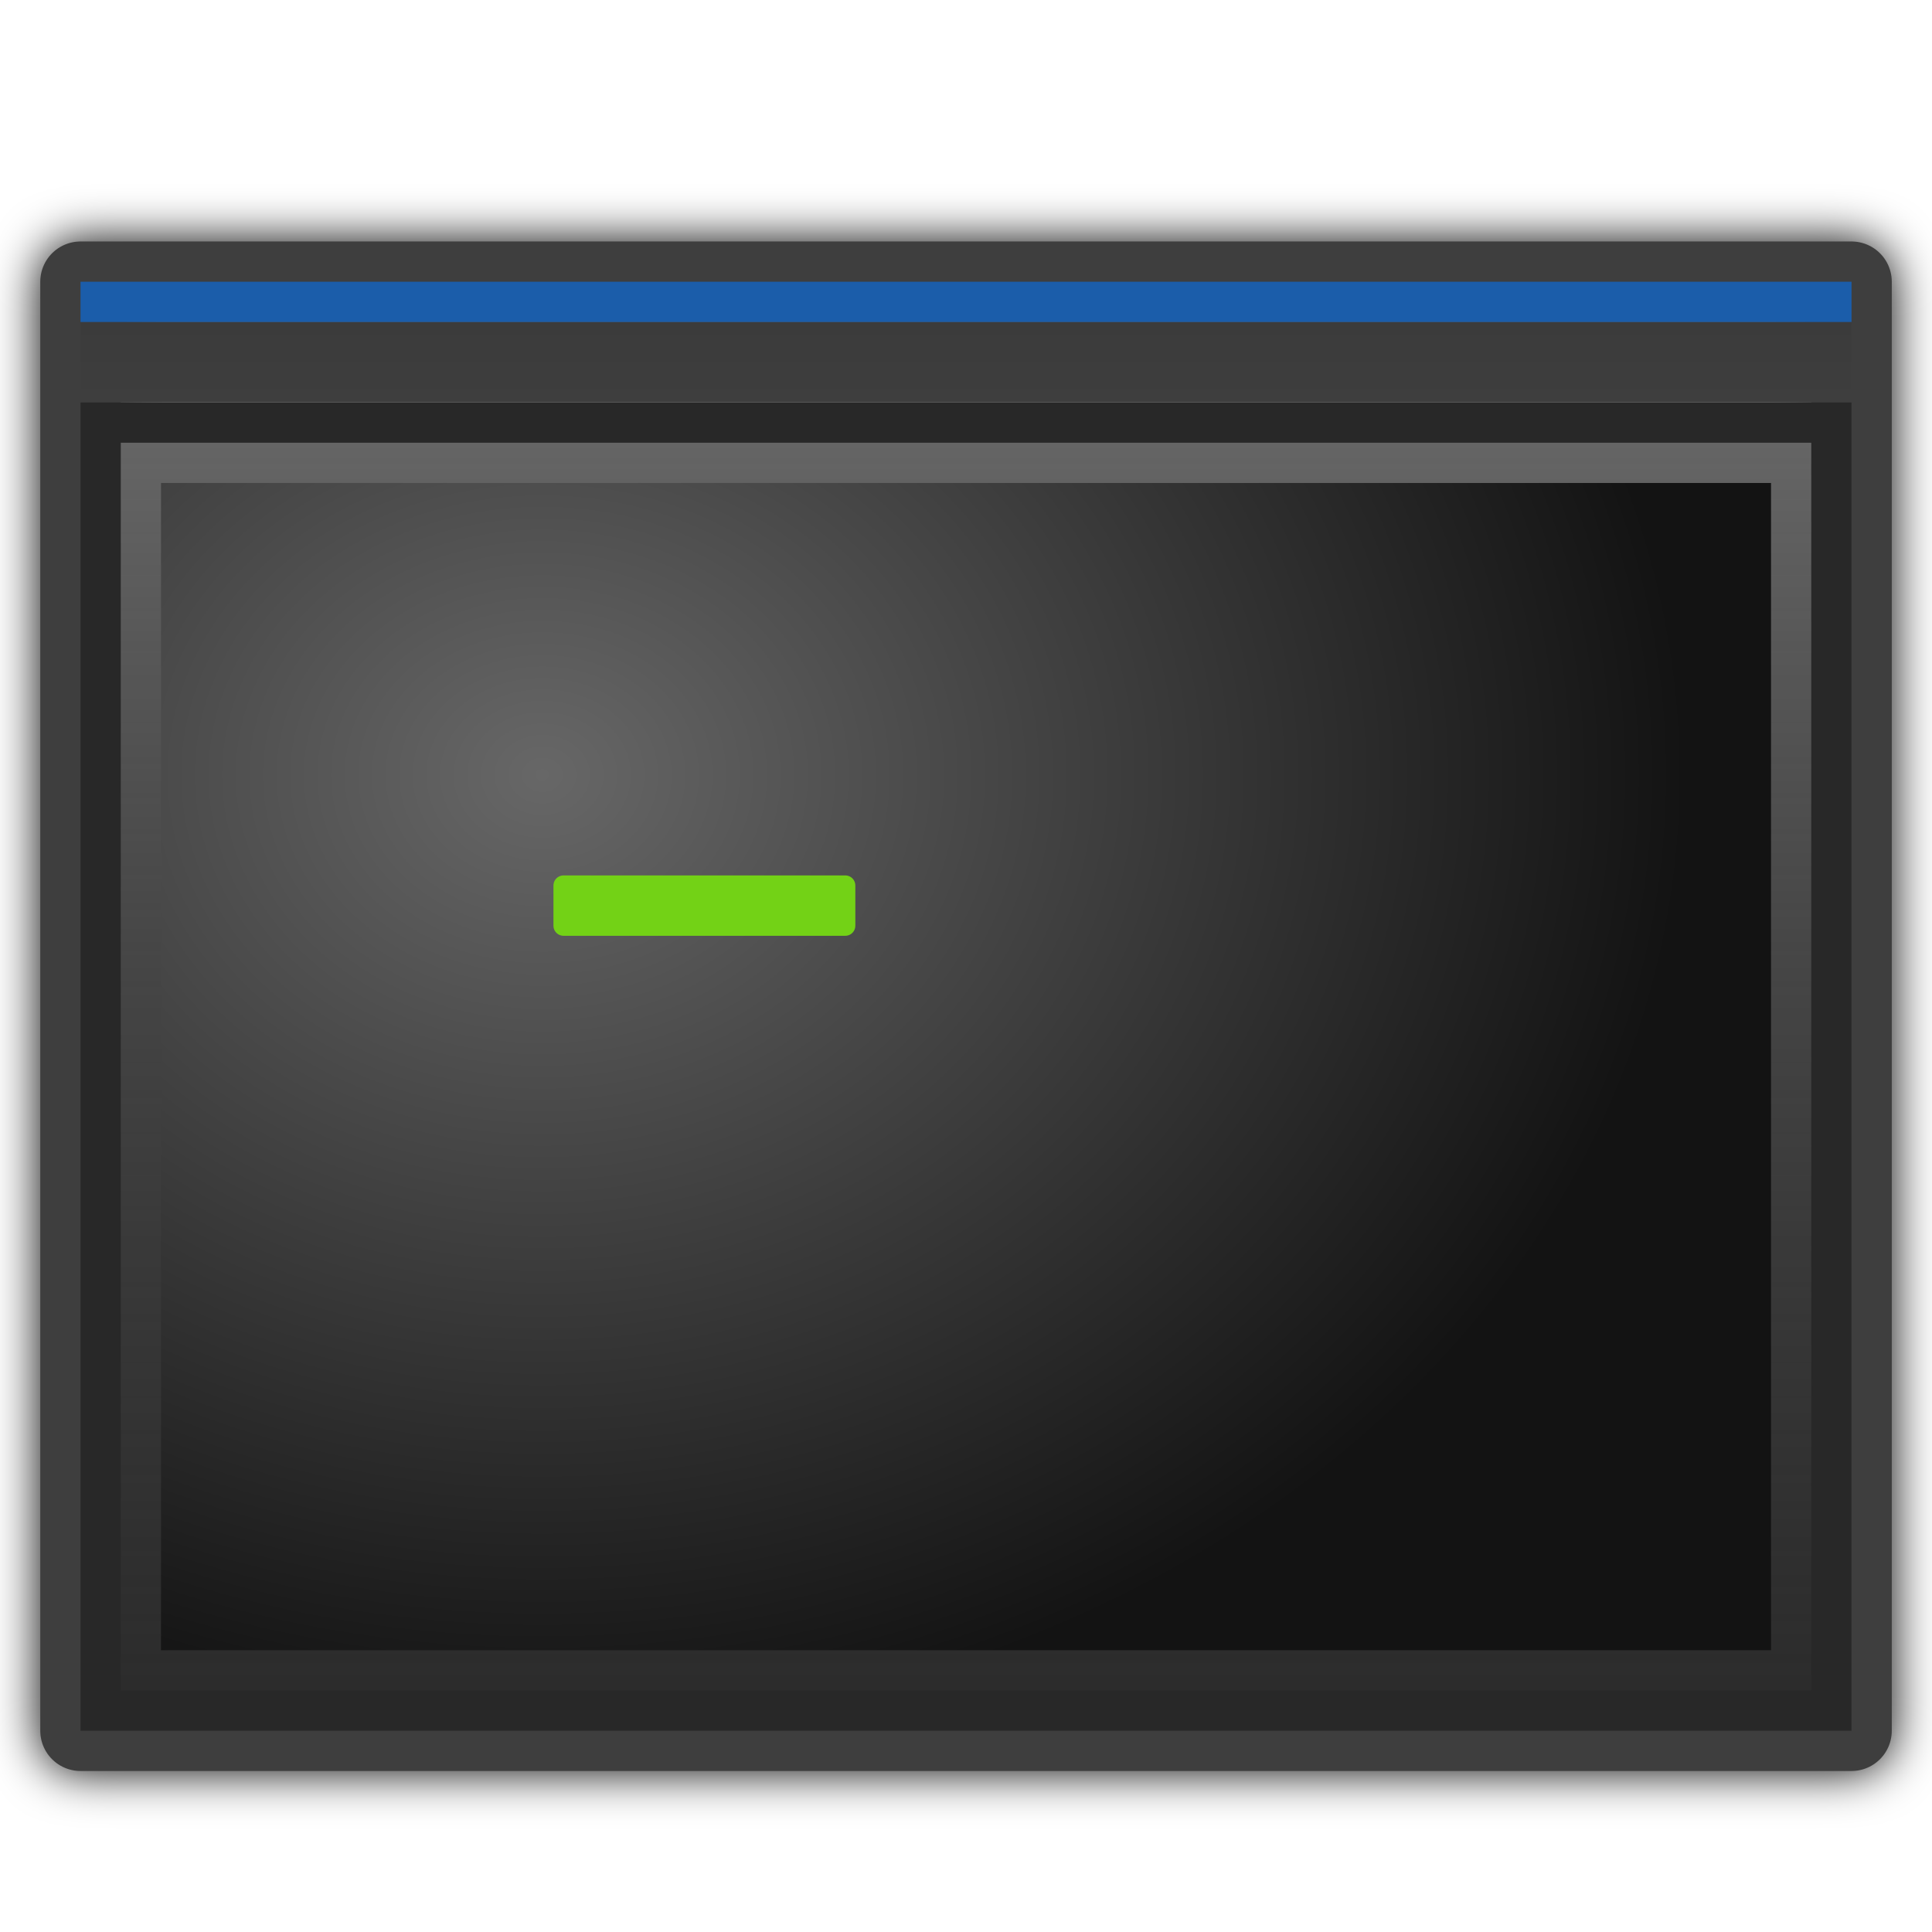
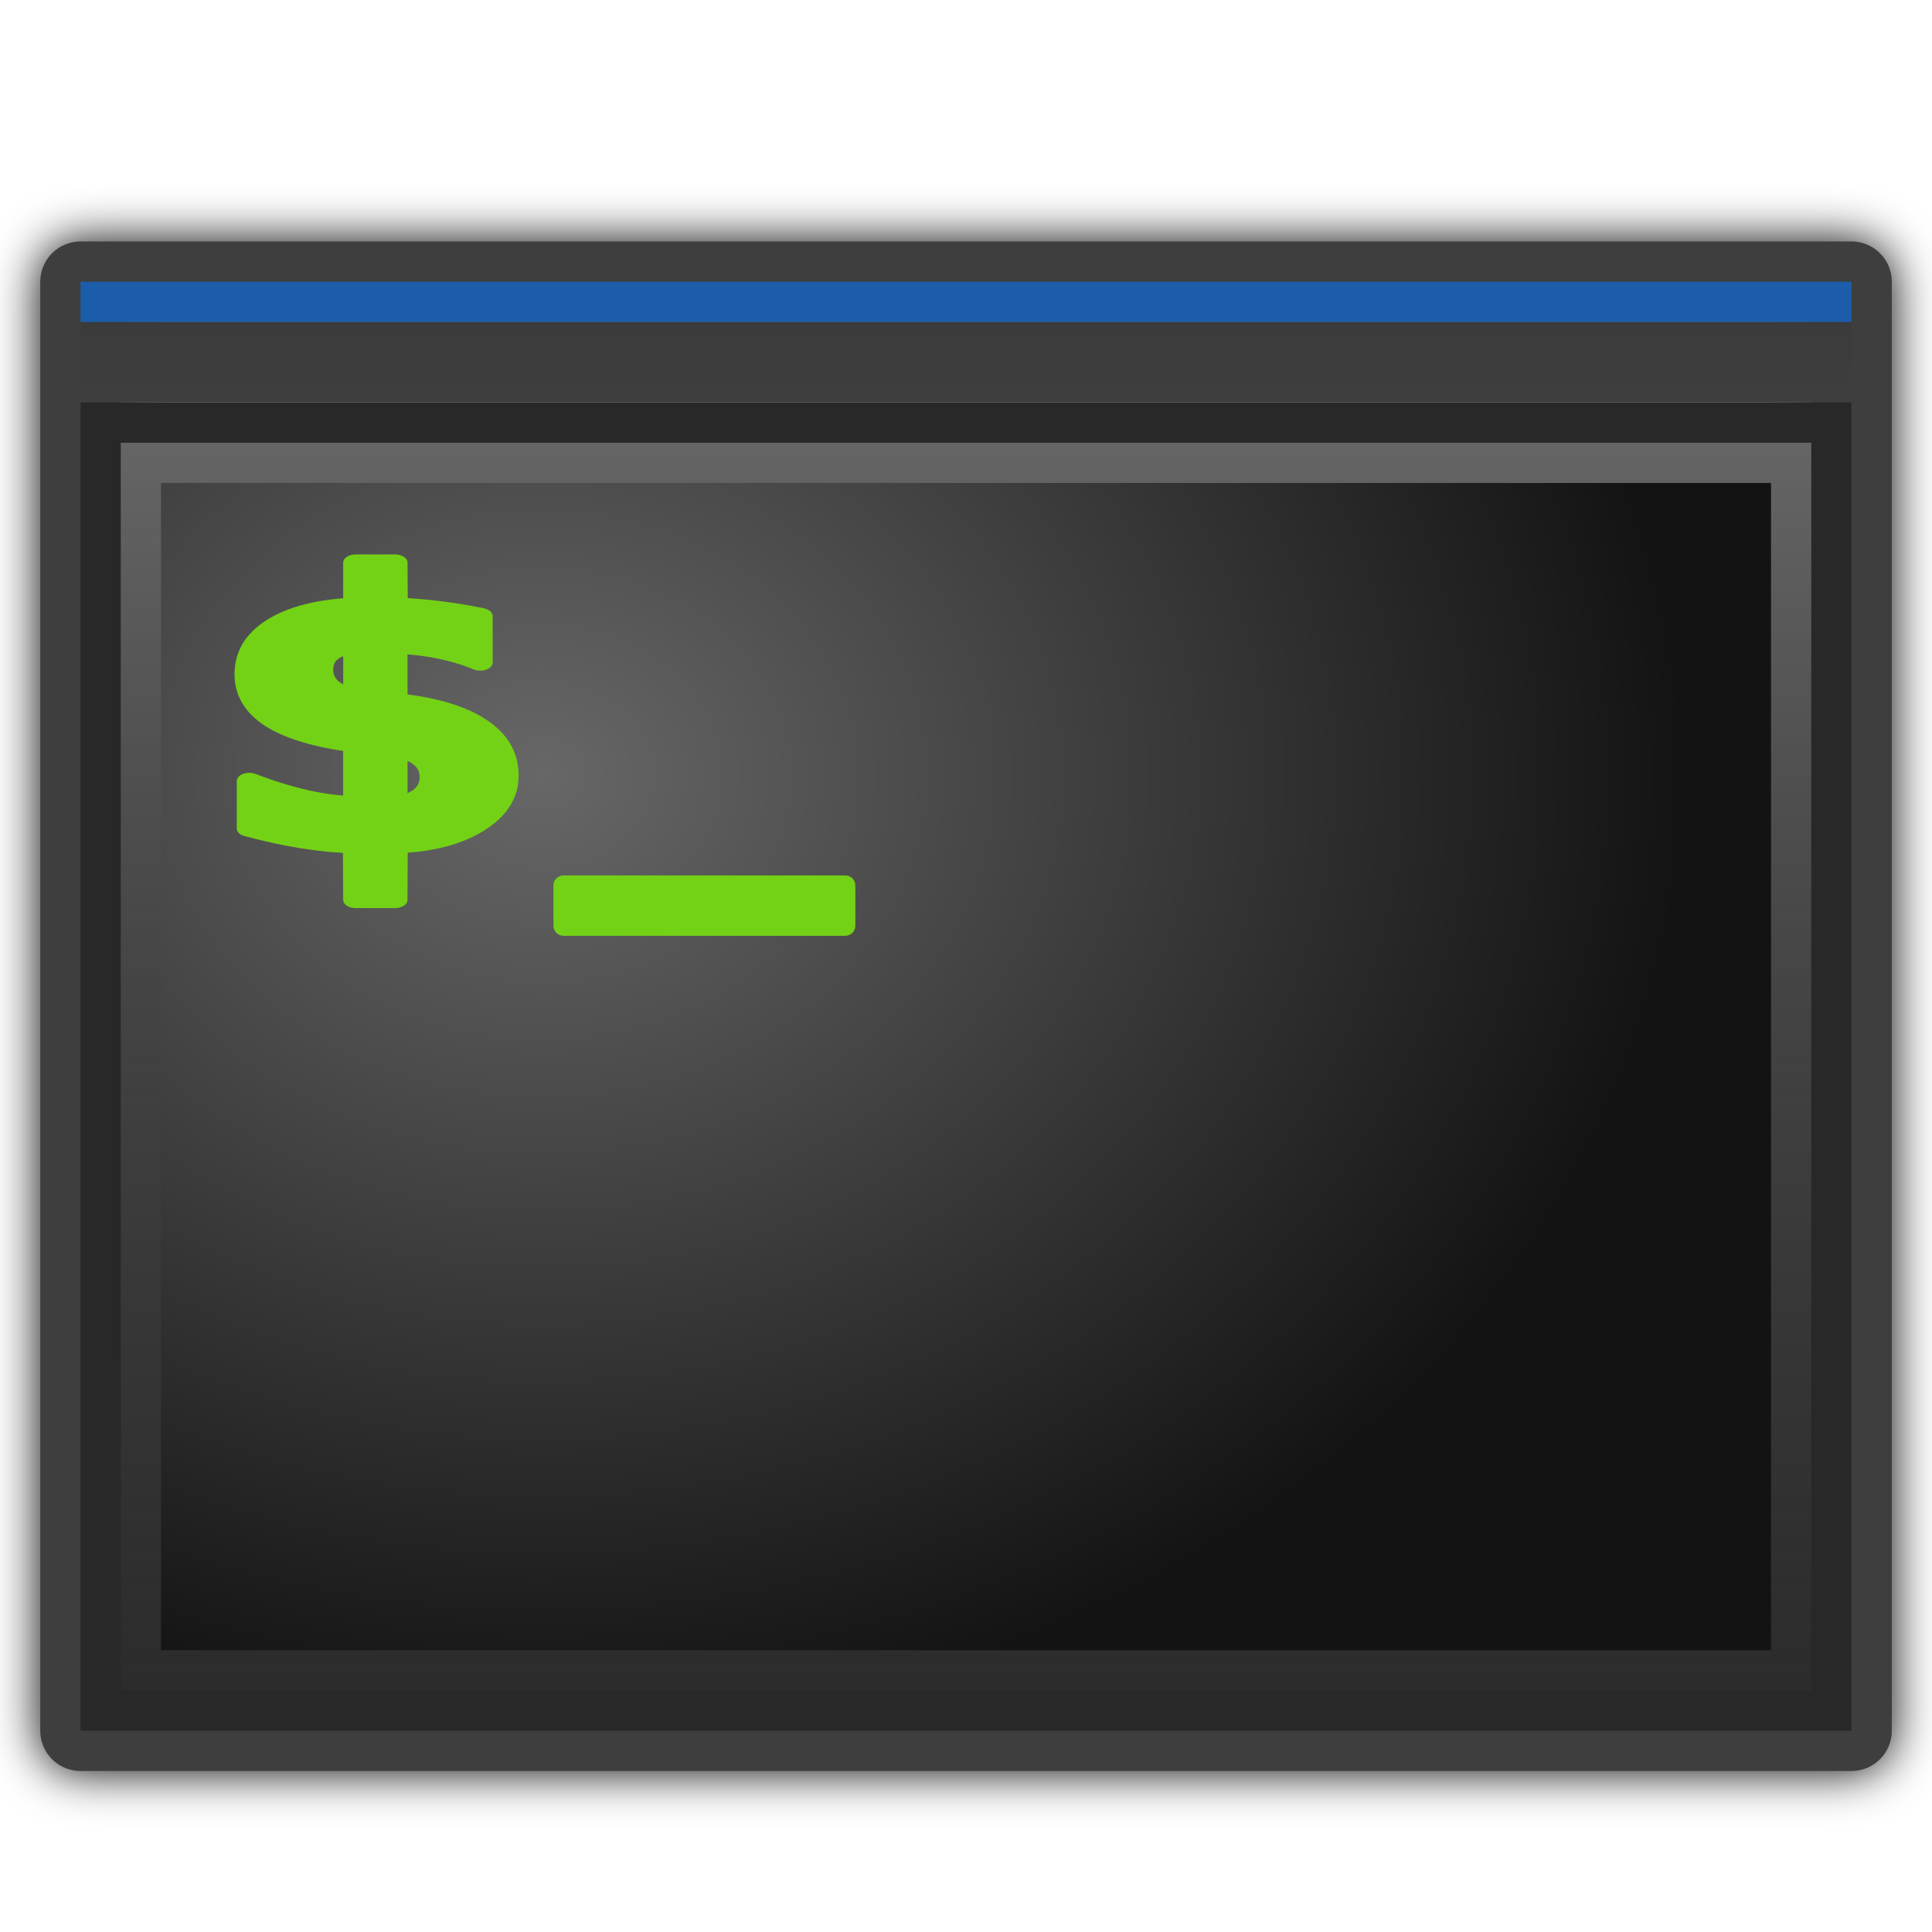
<svg xmlns="http://www.w3.org/2000/svg" xmlns:xlink="http://www.w3.org/1999/xlink" width="48" height="48" id="svg2" version="1.1">
  <defs id="defs4">
    <linearGradient id="linearGradient4273">
      <stop style="stop-color:#3b3b3b;stop-opacity:1" offset="0" id="stop4275" />
      <stop style="stop-color:#3e3e3e;stop-opacity:1" offset="1" id="stop4277" />
    </linearGradient>
    <linearGradient id="linearGradient3971-6">
      <stop id="stop4269" offset="0" style="stop-color:#676767;stop-opacity:1;" />
      <stop id="stop4271" offset="1" style="stop-color:#131313;stop-opacity:1;" />
    </linearGradient>
    <linearGradient id="linearGradient3971">
      <stop style="stop-color:#676767;stop-opacity:1;" offset="0" id="stop3973" />
      <stop style="stop-color:#131313;stop-opacity:1;" offset="1" id="stop3975" />
    </linearGradient>
    <linearGradient id="linearGradient3965">
      <stop id="stop3967" offset="0" style="stop-color:#656565;stop-opacity:1;" />
      <stop id="stop3969" offset="1" style="stop-color:#404040;stop-opacity:0.168;" />
    </linearGradient>
    <linearGradient id="linearGradient3931">
      <stop style="stop-color:#000000;stop-opacity:1;" offset="0" id="stop3933" />
      <stop style="stop-color:#000000;stop-opacity:0;" offset="1" id="stop3935" />
    </linearGradient>
    <linearGradient xlink:href="#linearGradient3931" id="linearGradient3937" x1="3.023" y1="19.347" x2="8.461" y2="19.347" gradientUnits="userSpaceOnUse" />
-     <linearGradient xlink:href="#linearGradient3931" id="linearGradient3939" gradientUnits="userSpaceOnUse" x1="3.023" y1="19.347" x2="8.461" y2="19.347" />
    <linearGradient xlink:href="#linearGradient3965" id="linearGradient3963" x1="128.324" y1="20.292" x2="128.324" y2="48.292" gradientUnits="userSpaceOnUse" gradientTransform="matrix(1.105263,0,0,1.107143,-13.50774,-5.174191)" />
    <radialGradient xlink:href="#linearGradient3971" id="radialGradient3977" cx="118.324" cy="24.792" fx="118.324" fy="24.792" r="19" gradientTransform="matrix(1.495845,-1.4939761e-7,1.2934336e-7,1.253759,-59.19643,-5.541281)" gradientUnits="userSpaceOnUse" />
    <filter id="filter3993">
      <feGaussianBlur stdDeviation="0.6" id="feGaussianBlur3995" />
    </filter>
    <linearGradient xlink:href="#linearGradient4273" id="linearGradient4279" x1="125.324" y1="14.292" x2="125.324" y2="16.292" gradientUnits="userSpaceOnUse" />
  </defs>
  <g id="layer1" transform="translate(-104.3235,-6.29239)">
    <rect style="color:#000000;fill:none;stroke:#000000;stroke-width:2;stroke-linecap:round;stroke-linejoin:round;stroke-opacity:1;marker:none;visibility:visible;display:inline;overflow:visible;filter:url(#filter3993);enable-background:accumulate" id="rect3979" width="44" height="36" x="106.324" y="13.292" />
    <rect y="13.292" x="106.324" height="36" width="44" id="rect3919" style="color:#000000;fill:none;fill-opacity:1;fill-rule:nonzero;stroke:#3e3e3e;stroke-width:2;stroke-linecap:round;stroke-linejoin:round;stroke-opacity:1;marker:none;visibility:visible;display:inline;overflow:visible;enable-background:accumulate" />
    <rect y="14.292" x="106.324" height="2" width="44" id="rect3921" style="color:#000000;display:inline;overflow:visible;visibility:visible;fill:url(#linearGradient4279);fill-opacity:1;fill-rule:nonzero;stroke:none;stroke-width:2;marker:none;enable-background:accumulate" />
    <rect y="16.292" x="106.324" height="33" width="44" id="rect3941" style="color:#000000;fill:#282828;fill-opacity:1;fill-rule:nonzero;stroke:none;stroke-width:2;marker:none;visibility:visible;display:inline;overflow:visible;enable-background:accumulate" />
    <rect style="color:#000000;fill:url(#linearGradient3963);fill-opacity:1;fill-rule:nonzero;stroke:none;stroke-width:2;marker:none;visibility:visible;display:inline;overflow:visible;enable-background:accumulate" id="rect3945" width="42" height="31" x="107.324" y="17.292" />
    <rect y="18.292" x="108.324" height="29" width="40" id="rect3955" style="color:#000000;fill:url(#radialGradient3977);fill-opacity:1;fill-rule:nonzero;stroke:none;stroke-width:2;marker:none;visibility:visible;display:inline;overflow:visible;enable-background:accumulate" />
-     <flowRoot xml:space="preserve" id="flowRoot3923" style="font-size:12px;font-style:normal;font-variant:normal;font-weight:normal;font-stretch:normal;text-align:start;text-anchor:start;color:#000000;fill:#73d216;fill-opacity:1;fill-rule:nonzero;stroke:#73d216;stroke-width:0.524;stroke-linecap:round;stroke-linejoin:round;stroke-miterlimit:4;stroke-opacity:1;stroke-dasharray:none;marker:none;visibility:visible;display:inline;overflow:visible;enable-background:accumulate;font-family:DejaVu Sans Mono;-inkscape-font-specification:DejaVu Sans Mono" transform="matrix(1.183908,0,0,0.7702387,106.8817,9.558804)">
-       <flowRegion id="flowRegion3925" style="stroke:url(#linearGradient3939)">
-         <rect id="rect3927" width="50.938" height="28.938" x="2.062" y="11.062" style="fill:#73d216;fill-opacity:1;stroke:#73d216;stroke-width:0.524;stroke-linecap:round;stroke-linejoin:round;stroke-miterlimit:4;stroke-opacity:1;stroke-dasharray:none" />
-       </flowRegion>
-       <flowPara id="flowPara3929" style="font-weight:bold;fill:#73d216;fill-opacity:1;stroke:#73d216;stroke-width:0.524;stroke-linecap:round;stroke-linejoin:round;stroke-miterlimit:4;stroke-opacity:1;stroke-dasharray:none;-inkscape-font-specification:DejaVu Sans Mono Bold">$</flowPara>
-     </flowRoot>
+     <g transform="matrix(1.183908,0,0,0.7702387,106.8817,9.558804)" style="color:#000000;font-style:normal;font-variant:normal;font-weight:normal;font-stretch:normal;font-size:12px;font-family:'DejaVu Sans Mono';-inkscape-font-specification:'DejaVu Sans Mono';text-align:start;text-anchor:start;display:inline;overflow:visible;visibility:visible;fill:#73d216;fill-opacity:1;fill-rule:nonzero;stroke:#73d216;stroke-width:0.524;stroke-linecap:round;stroke-linejoin:round;stroke-miterlimit:4;stroke-dasharray:none;stroke-opacity:1;marker:none;enable-background:accumulate" id="flowRoot3923">
+       <path d="m 6.129,19.93 0,1.77 q 0.369,-0.053 0.574,-0.281 0.205,-0.234 0.205,-0.592 0,-0.363 -0.205,-0.592 Q 6.504,20 6.129,19.93 Z m -0.826,-1.693 0,-1.658 q -0.363,0.047 -0.551,0.246 -0.182,0.193 -0.182,0.533 0,0.334 0.182,0.557 0.188,0.223 0.551,0.322 z m 0.826,6.551 -0.826,0 -0.006,-1.764 Q 4.787,23.006 4.23,22.871 3.674,22.736 3.07,22.484 l 0,-1.535 q 0.604,0.357 1.166,0.551 0.568,0.193 1.066,0.199 l 0,-1.928 q -1.154,-0.229 -1.717,-0.785 -0.562,-0.562 -0.562,-1.482 0,-0.979 0.598,-1.559 0.598,-0.58 1.682,-0.65 l 0,-1.389 0.826,0 0.006,1.389 q 0.416,0.023 0.861,0.105 0.451,0.082 0.92,0.229 l 0,1.5 Q 7.553,16.895 7.107,16.754 6.662,16.613 6.129,16.578 l 0,1.799 q 1.154,0.182 1.74,0.791 0.592,0.604 0.592,1.611 0,0.961 -0.639,1.576 -0.633,0.615 -1.688,0.668 l -0.006,1.764 z" style="font-weight:bold;-inkscape-font-specification:'DejaVu Sans Mono Bold';fill:#73d216;fill-opacity:1;stroke:#73d216;stroke-width:0.524;stroke-linecap:round;stroke-linejoin:round;stroke-miterlimit:4;stroke-dasharray:none;stroke-opacity:1" id="path4169" />
+     </g>
    <rect style="color:#000000;fill:#73d216;fill-opacity:1;fill-rule:nonzero;stroke:#73d216;stroke-width:0.5;stroke-linecap:round;stroke-linejoin:round;stroke-miterlimit:4;stroke-opacity:1;stroke-dasharray:none;stroke-dashoffset:0;marker:none;visibility:visible;display:inline;overflow:visible;enable-background:accumulate" id="rect3943" width="7" height="1" x="118.324" y="28.292" />
    <rect style="color:#000000;display:inline;overflow:visible;visibility:visible;fill:#1b5daa;fill-opacity:1;fill-rule:nonzero;stroke:none;stroke-width:2;marker:none;enable-background:accumulate" id="rect4251" width="44" height="1" x="106.324" y="-14.292" transform="scale(1,-1)" />
  </g>
</svg>
